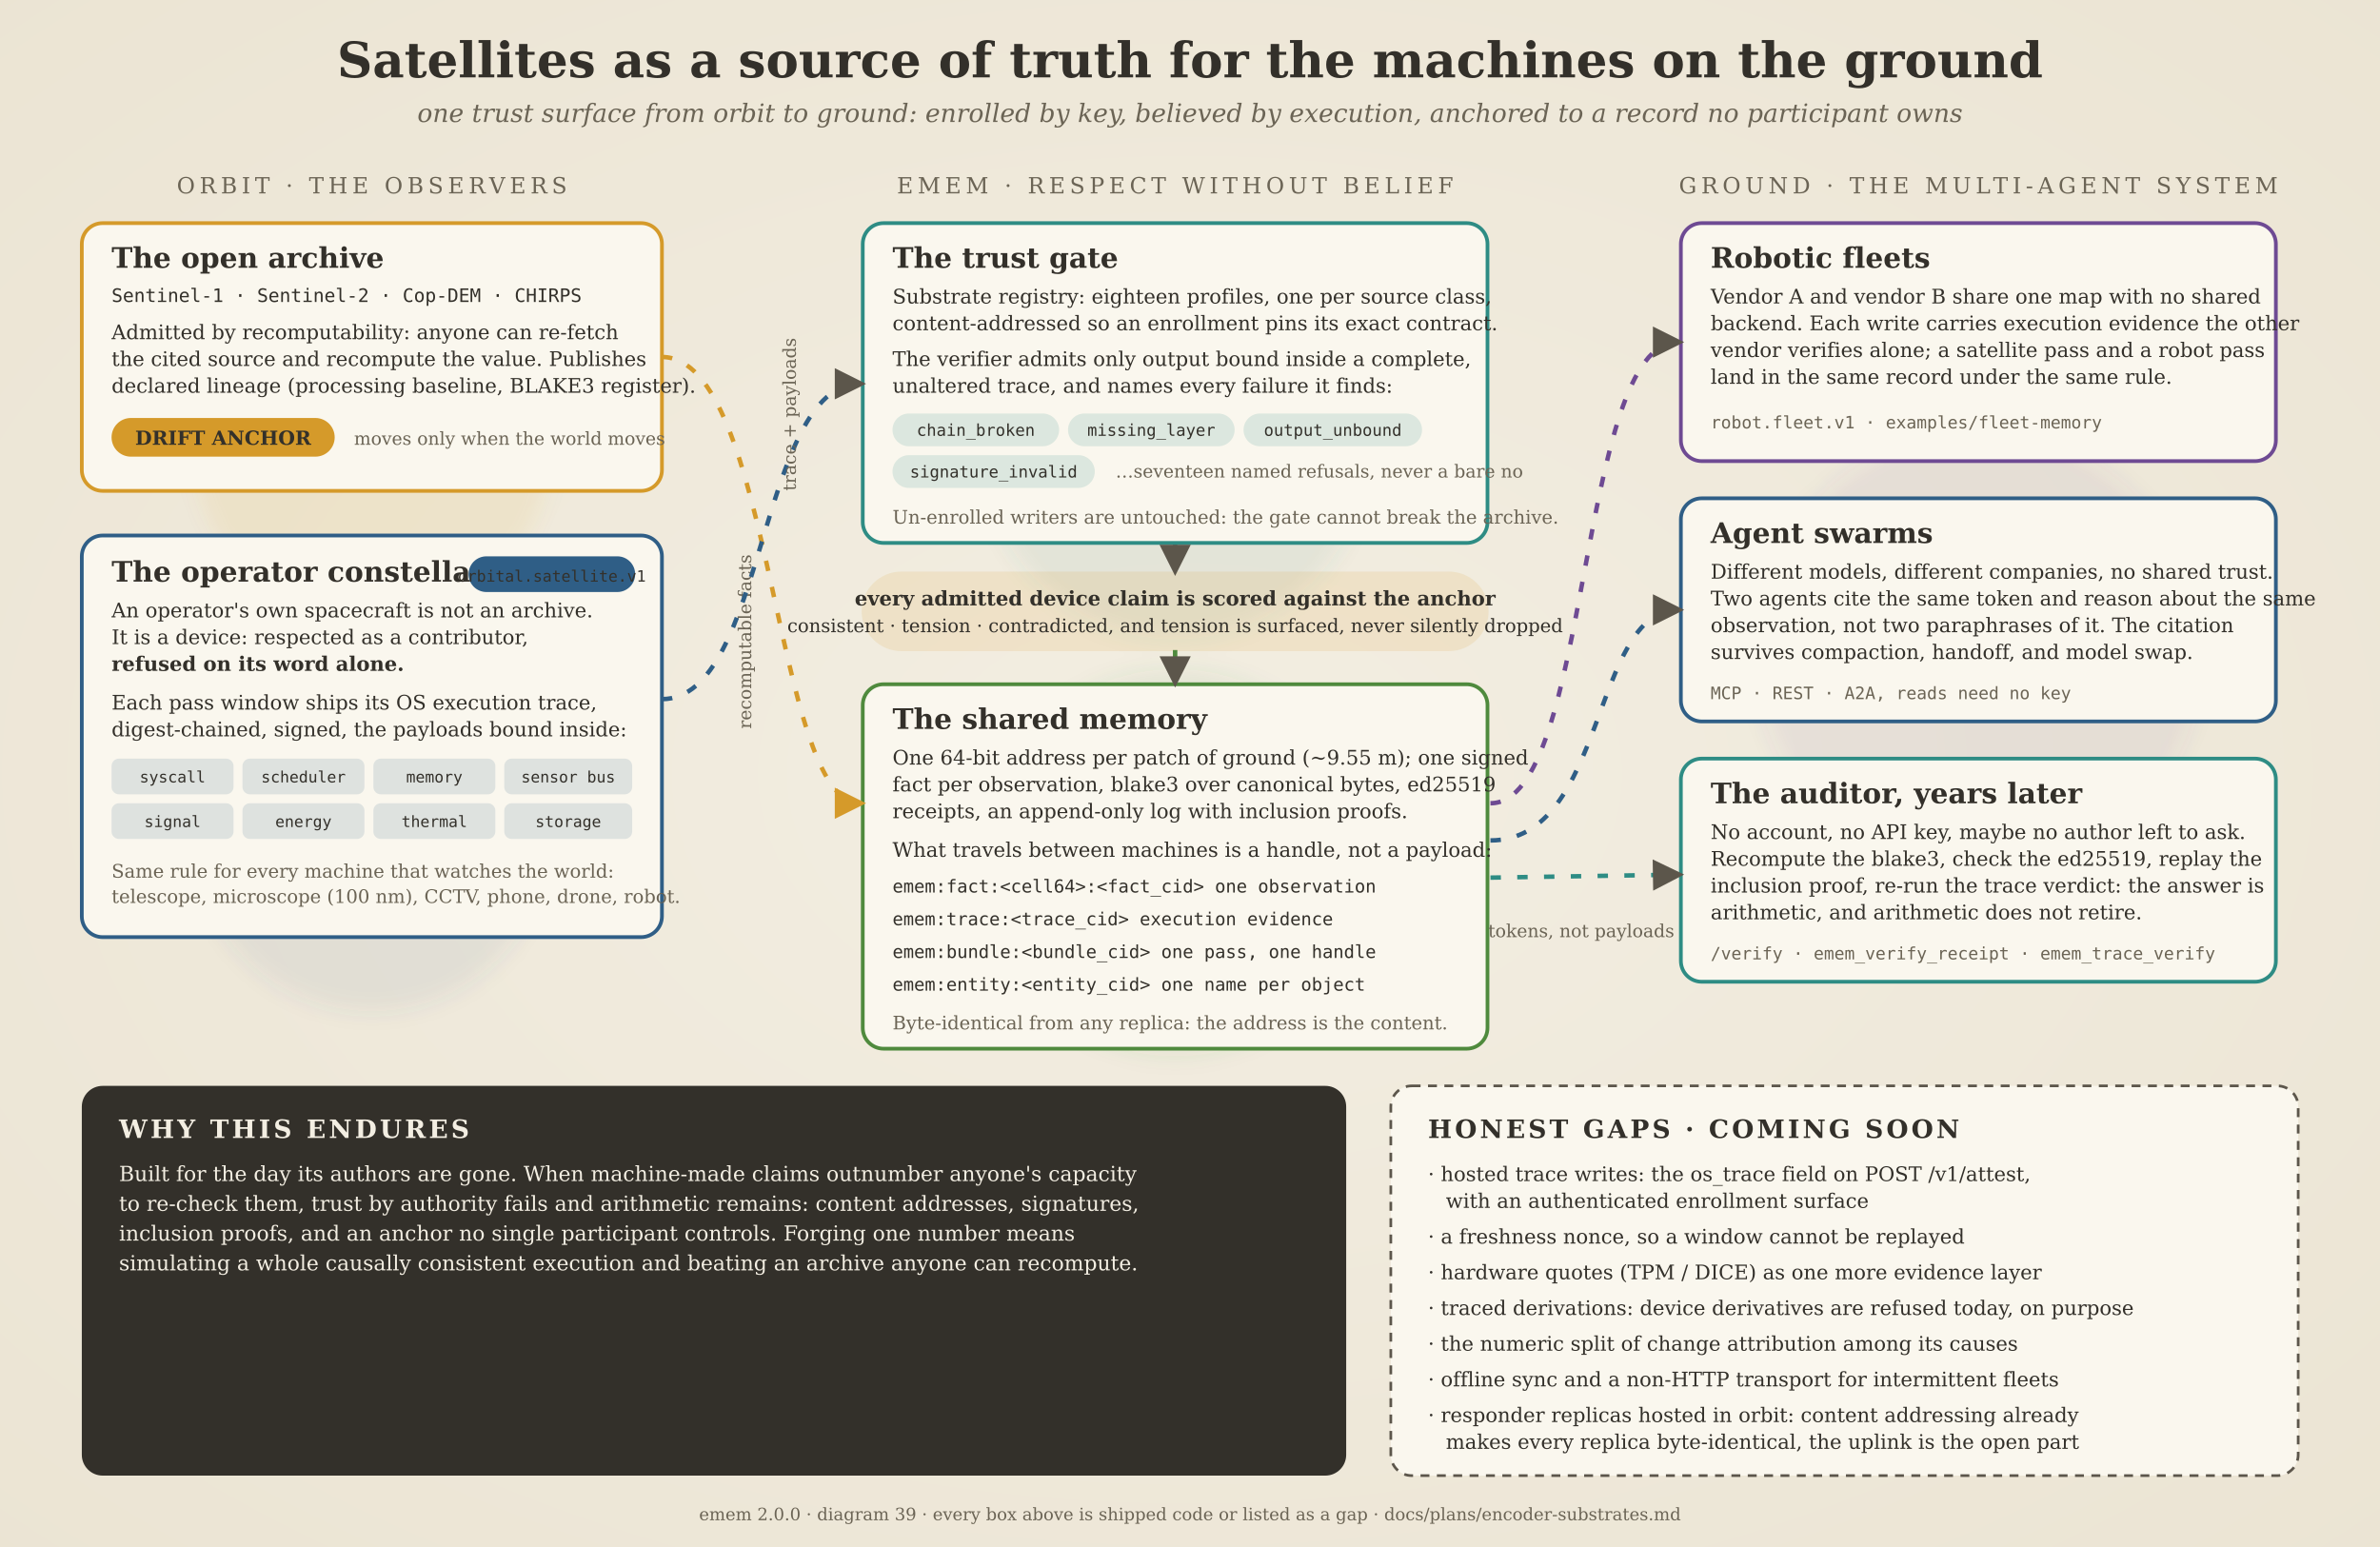
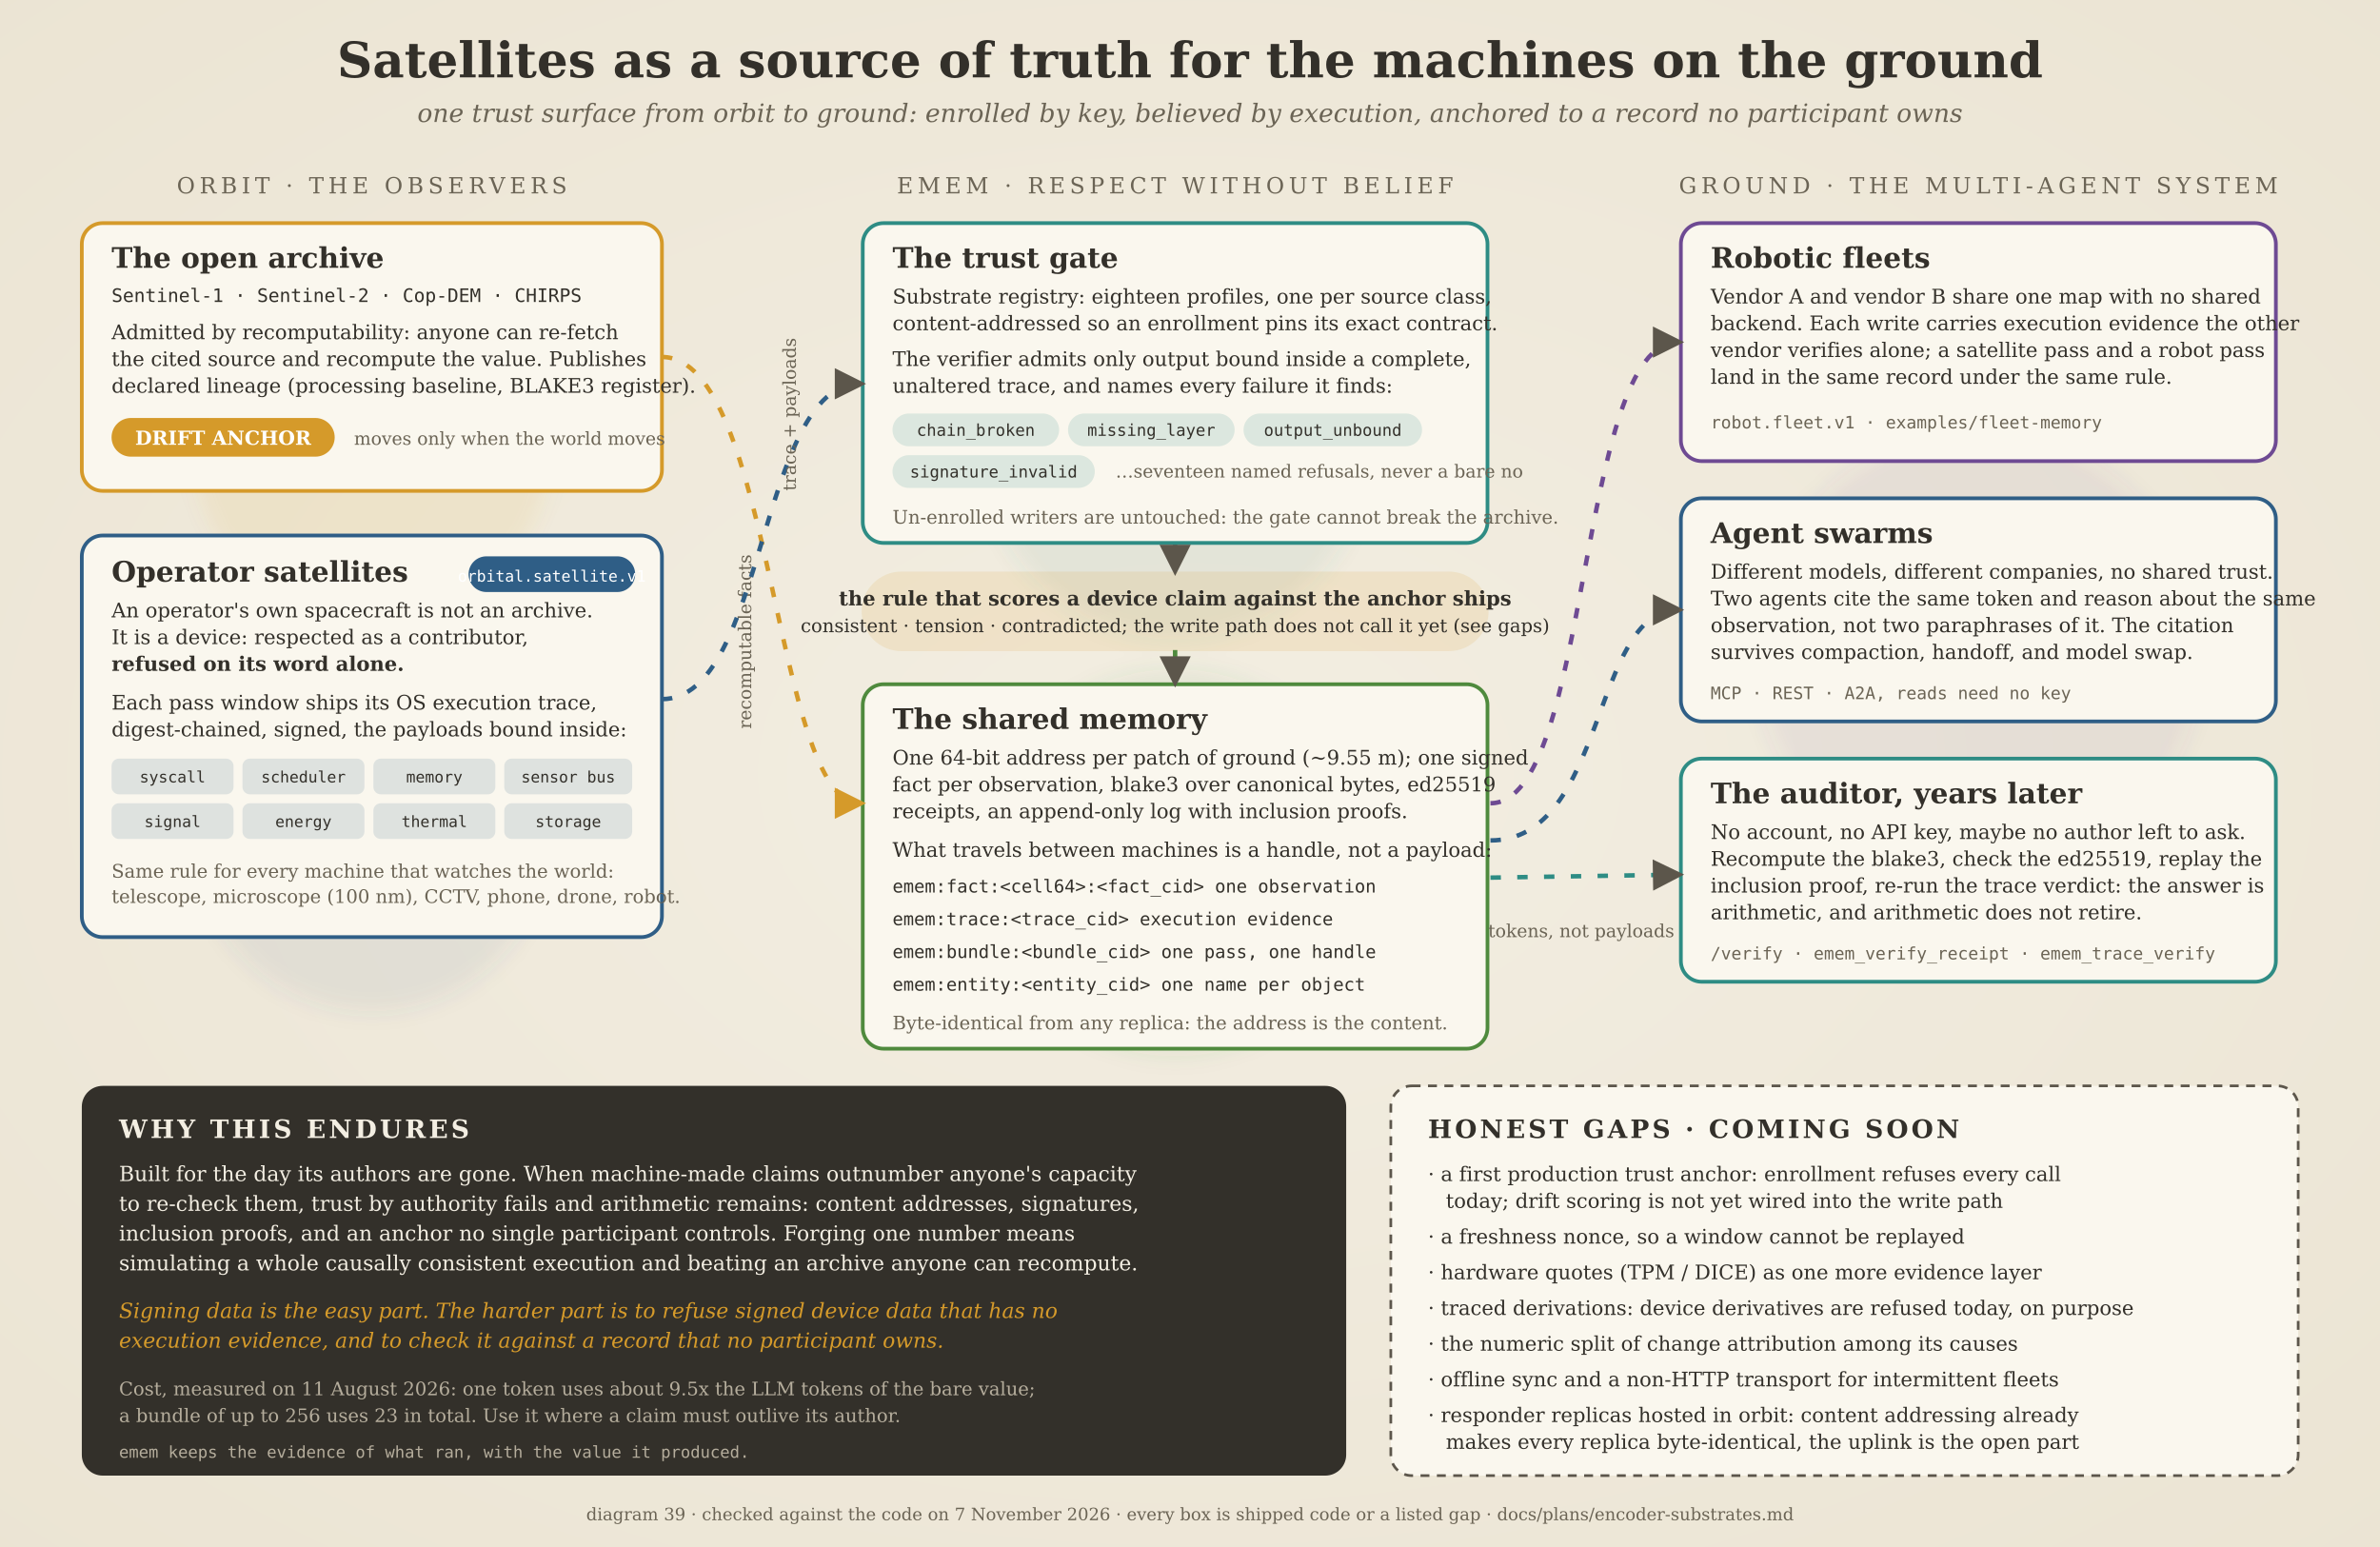
<svg xmlns="http://www.w3.org/2000/svg" viewBox="0 0 1600 1040" width="1600" height="1040" role="img" aria-label="How satellites become a source of truth for multi-agent systems and robotic fleets on the ground: two admission rules in orbit, one trust gate, one shared memory, and ground consumers who verify alone. Gaps are labeled coming soon.">
  <defs>
    <radialGradient id="paper" cx="50%" cy="50%" r="72%">
      <stop offset="0%" stop-color="#f3eee2" />
      <stop offset="100%" stop-color="#ebe4d3" />
    </radialGradient>
    <filter id="blur" x="-30%" y="-30%" width="160%" height="160%">
      <feGaussianBlur stdDeviation="7" />
    </filter>
    <marker id="arr" viewBox="0 0 10 10" refX="8" refY="5" markerWidth="7" markerHeight="7" orient="auto-start-reverse">
      <path d="M0,0 L10,5 L0,10 z" fill="#5c564b" />
    </marker>
    <marker id="arrAmber" viewBox="0 0 10 10" refX="8" refY="5" markerWidth="7" markerHeight="7" orient="auto-start-reverse">
      <path d="M0,0 L10,5 L0,10 z" fill="#d59a2a" />
    </marker>
    <style>
.flowline{stroke-dasharray:7 11;animation:emflow 1.25s linear infinite}
@keyframes emflow{to{stroke-dashoffset:-18}}
.pulse{animation:empulse 3.4s ease-in-out infinite}
@keyframes empulse{0%,100%{opacity:.35}50%{opacity:1}}
@media(prefers-reduced-motion:reduce){.flowline{animation:none}.pulse{animation:none}}
.h{font-family:Georgia,'DejaVu Serif',serif;fill:#33302a}
.m{font-family:'DejaVu Sans Mono','JetBrains Mono',ui-monospace,monospace;fill:#33302a}
.dim{fill:#6b6455}
</style>
  </defs>
  <rect width="1600" height="1040" fill="url(#paper)" />
  <g filter="url(#blur)">
    <circle cx="250" cy="300" r="120" fill="#d59a2a" opacity="0.08" />
    <circle cx="250" cy="560" r="120" fill="#2f5e86" opacity="0.08" />
    <circle cx="790" cy="300" r="130" fill="#2e8c84" opacity="0.08" />
    <circle cx="790" cy="580" r="130" fill="#4f8a3d" opacity="0.08" />
    <circle cx="1330" cy="440" r="150" fill="#6e4a93" opacity="0.07" />
  </g>
  <text x="800" y="52" text-anchor="middle" class="h" font-size="33" font-weight="bold">Satellites as a source of truth for the machines on the ground</text>
  <text x="800" y="82" text-anchor="middle" class="h dim" font-size="17" font-style="italic">one trust surface from orbit to ground: enrolled by key, believed by execution, anchored to a record no participant owns</text>
  <text x="250" y="130" text-anchor="middle" class="h dim" font-size="15" letter-spacing="3">ORBIT · THE OBSERVERS</text>
  <rect x="55" y="150" width="390" height="180" rx="14" fill="#faf7ee" stroke="#d59a2a" stroke-width="2.5" />
  <text x="75" y="180" class="h" font-size="19" font-weight="bold">The open archive</text>
  <text x="75" y="203" class="m" font-size="12.5">Sentinel-1 · Sentinel-2 · Cop-DEM · CHIRPS</text>
  <text x="75" y="228" class="h" font-size="13.5">Admitted by recomputability: anyone can re-fetch</text>
  <text x="75" y="246" class="h" font-size="13.5">the cited source and recompute the value. Publishes</text>
  <text x="75" y="264" class="h" font-size="13.5">declared lineage (processing baseline, BLAKE3 register).</text>
  <rect x="75" y="281" width="150" height="26" rx="13" fill="#d59a2a" />
-   <text x="150" y="299" text-anchor="middle" class="h" font-size="13" font-weight="bold" fill="#fff">DRIFT ANCHOR</text>
+   <text x="150" y="299" text-anchor="middle" class="h" font-size="13" font-weight="bold" style="fill:#fff">DRIFT ANCHOR</text>
  <text x="238" y="299" class="h dim" font-size="12">moves only when the world moves</text>
  <rect x="55" y="360" width="390" height="270" rx="14" fill="#faf7ee" stroke="#2f5e86" stroke-width="2.5" />
-   <text x="75" y="391" class="h" font-size="19" font-weight="bold">The operator constellation</text>
+   <text x="75" y="391" class="h" font-size="19" font-weight="bold">Operator satellites</text>
  <rect x="315" y="374" width="112" height="24" rx="12" fill="#2f5e86" />
-   <text x="371" y="391" text-anchor="middle" class="m" font-size="10.5" fill="#fff">orbital.satellite.v1</text>
+   <text x="371" y="391" text-anchor="middle" class="m" font-size="10.5" style="fill:#fff">orbital.satellite.v1</text>
  <text x="75" y="415" class="h" font-size="13.5">An operator's own spacecraft is not an archive.</text>
  <text x="75" y="433" class="h" font-size="13.5">It is a device: respected as a contributor,</text>
  <text x="75" y="451" class="h" font-size="13.5" font-weight="bold">refused on its word alone.</text>
  <text x="75" y="477" class="h" font-size="13.5">Each pass window ships its OS execution trace,</text>
  <text x="75" y="495" class="h" font-size="13.5">digest-chained, signed, the payloads bound inside:</text>
  <g class="m" font-size="10.5">
    <rect x="75" y="510" width="82" height="24" rx="5" fill="#2f5e86" opacity="0.14" />
    <text x="116" y="526" text-anchor="middle">syscall</text>
    <rect x="163" y="510" width="82" height="24" rx="5" fill="#2f5e86" opacity="0.14" />
    <text x="204" y="526" text-anchor="middle">scheduler</text>
    <rect x="251" y="510" width="82" height="24" rx="5" fill="#2f5e86" opacity="0.14" />
    <text x="292" y="526" text-anchor="middle">memory</text>
    <rect x="339" y="510" width="86" height="24" rx="5" fill="#2f5e86" opacity="0.14" />
    <text x="382" y="526" text-anchor="middle">sensor bus</text>
    <rect x="75" y="540" width="82" height="24" rx="5" fill="#2f5e86" opacity="0.14" />
    <text x="116" y="556" text-anchor="middle">signal</text>
    <rect x="163" y="540" width="82" height="24" rx="5" fill="#2f5e86" opacity="0.14" />
    <text x="204" y="556" text-anchor="middle">energy</text>
    <rect x="251" y="540" width="82" height="24" rx="5" fill="#2f5e86" opacity="0.14" />
    <text x="292" y="556" text-anchor="middle">thermal</text>
    <rect x="339" y="540" width="86" height="24" rx="5" fill="#2f5e86" opacity="0.14" />
    <text x="382" y="556" text-anchor="middle">storage</text>
  </g>
  <text x="75" y="590" class="h dim" font-size="12.5">Same rule for every machine that watches the world:</text>
  <text x="75" y="607" class="h dim" font-size="12.5">telescope, microscope (100 nm), CCTV, phone, drone, robot.</text>
  <text x="790" y="130" text-anchor="middle" class="h dim" font-size="15" letter-spacing="3">EMEM · RESPECT WITHOUT BELIEF</text>
  <rect x="580" y="150" width="420" height="215" rx="14" fill="#faf7ee" stroke="#2e8c84" stroke-width="2.5" />
  <text x="600" y="180" class="h" font-size="19" font-weight="bold">The trust gate</text>
  <text x="600" y="204" class="h" font-size="13.5">Substrate registry: eighteen profiles, one per source class,</text>
  <text x="600" y="222" class="h" font-size="13.5">content-addressed so an enrollment pins its exact contract.</text>
  <text x="600" y="246" class="h" font-size="13.5">The verifier admits only output bound inside a complete,</text>
  <text x="600" y="264" class="h" font-size="13.5">unaltered trace, and names every failure it finds:</text>
  <g class="m" font-size="11">
    <rect x="600" y="278" width="112" height="22" rx="11" fill="#2e8c84" opacity="0.15" />
    <text x="656" y="293" text-anchor="middle">chain_broken</text>
    <rect x="718" y="278" width="112" height="22" rx="11" fill="#2e8c84" opacity="0.15" />
    <text x="774" y="293" text-anchor="middle">missing_layer</text>
    <rect x="836" y="278" width="120" height="22" rx="11" fill="#2e8c84" opacity="0.15" />
    <text x="896" y="293" text-anchor="middle">output_unbound</text>
    <rect x="600" y="306" width="136" height="22" rx="11" fill="#2e8c84" opacity="0.15" />
    <text x="668" y="321" text-anchor="middle">signature_invalid</text>
    <text x="750" y="321" class="h dim" font-size="12">…seventeen named refusals, never a bare no</text>
  </g>
  <text x="600" y="352" class="h dim" font-size="12.5">Un-enrolled writers are untouched: the gate cannot break the archive.</text>
  <rect x="580" y="385" width="420" height="52" rx="26" fill="#d59a2a" opacity="0.13" stroke="#d59a2a" stroke-width="1.5" />
-   <text x="790" y="407" text-anchor="middle" class="h" font-size="13.5" font-weight="bold">every admitted device claim is scored against the anchor</text>
-   <text x="790" y="425" text-anchor="middle" class="h" font-size="12.5">consistent · tension · contradicted, and tension is surfaced, never silently dropped</text>
+   <text x="790" y="407" text-anchor="middle" class="h" font-size="13.5" font-weight="bold">the rule that scores a device claim against the anchor ships</text>
+   <text x="790" y="425" text-anchor="middle" class="h" font-size="12.5">consistent · tension · contradicted; the write path does not call it yet (see gaps)</text>
  <rect x="580" y="460" width="420" height="245" rx="14" fill="#faf7ee" stroke="#4f8a3d" stroke-width="2.5" />
  <text x="600" y="490" class="h" font-size="19" font-weight="bold">The shared memory</text>
  <text x="600" y="514" class="h" font-size="13.5">One 64-bit address per patch of ground (~9.55 m); one signed</text>
  <text x="600" y="532" class="h" font-size="13.5">fact per observation, blake3 over canonical bytes, ed25519</text>
  <text x="600" y="550" class="h" font-size="13.5">receipts, an append-only log with inclusion proofs.</text>
  <text x="600" y="576" class="h" font-size="13.5">What travels between machines is a handle, not a payload:</text>
  <g class="m" font-size="12">
    <text x="600" y="600">emem:fact:&lt;cell64&gt;:&lt;fact_cid&gt;  one observation</text>
    <text x="600" y="622">emem:trace:&lt;trace_cid&gt;       execution evidence</text>
    <text x="600" y="644">emem:bundle:&lt;bundle_cid&gt;     one pass, one handle</text>
    <text x="600" y="666">emem:entity:&lt;entity_cid&gt;     one name per object</text>
  </g>
  <text x="600" y="692" class="h dim" font-size="12.5">Byte-identical from any replica: the address is the content.</text>
  <text x="1330" y="130" text-anchor="middle" class="h dim" font-size="15" letter-spacing="3">GROUND · THE MULTI-AGENT SYSTEM</text>
  <rect x="1130" y="150" width="400" height="160" rx="14" fill="#faf7ee" stroke="#6e4a93" stroke-width="2.5" />
  <text x="1150" y="180" class="h" font-size="19" font-weight="bold">Robotic fleets</text>
  <text x="1150" y="204" class="h" font-size="13.5">Vendor A and vendor B share one map with no shared</text>
  <text x="1150" y="222" class="h" font-size="13.5">backend. Each write carries execution evidence the other</text>
  <text x="1150" y="240" class="h" font-size="13.5">vendor verifies alone; a satellite pass and a robot pass</text>
  <text x="1150" y="258" class="h" font-size="13.5">land in the same record under the same rule.</text>
  <text x="1150" y="288" class="m dim" font-size="11.5">robot.fleet.v1 · examples/fleet-memory</text>
  <rect x="1130" y="335" width="400" height="150" rx="14" fill="#faf7ee" stroke="#2f5e86" stroke-width="2.5" />
  <text x="1150" y="365" class="h" font-size="19" font-weight="bold">Agent swarms</text>
  <text x="1150" y="389" class="h" font-size="13.5">Different models, different companies, no shared trust.</text>
  <text x="1150" y="407" class="h" font-size="13.5">Two agents cite the same token and reason about the same</text>
  <text x="1150" y="425" class="h" font-size="13.5">observation, not two paraphrases of it. The citation</text>
  <text x="1150" y="443" class="h" font-size="13.5">survives compaction, handoff, and model swap.</text>
  <text x="1150" y="470" class="m dim" font-size="11.5">MCP · REST · A2A, reads need no key</text>
  <rect x="1130" y="510" width="400" height="150" rx="14" fill="#faf7ee" stroke="#2e8c84" stroke-width="2.5" />
  <text x="1150" y="540" class="h" font-size="19" font-weight="bold">The auditor, years later</text>
  <text x="1150" y="564" class="h" font-size="13.5">No account, no API key, maybe no author left to ask.</text>
  <text x="1150" y="582" class="h" font-size="13.5">Recompute the blake3, check the ed25519, replay the</text>
  <text x="1150" y="600" class="h" font-size="13.5">inclusion proof, re-run the trace verdict: the answer is</text>
  <text x="1150" y="618" class="h" font-size="13.5">arithmetic, and arithmetic does not retire.</text>
  <text x="1150" y="645" class="m dim" font-size="11.5">/verify · emem_verify_receipt · emem_trace_verify</text>
  <path class="flowline" d="M445,240 C520,240 520,540 578,540" fill="none" stroke="#d59a2a" stroke-width="3" marker-end="url(#arrAmber)" />
  <text x="505" y="490" class="h dim" font-size="12" transform="rotate(-90 505 490)">recomputable facts</text>
  <path class="flowline" d="M445,470 C515,470 510,258 578,258" fill="none" stroke="#2f5e86" stroke-width="3" marker-end="url(#arr)" />
  <text x="535" y="330" class="h dim" font-size="12" transform="rotate(-90 535 330)">trace + payloads</text>
  <path class="flowline" d="M790,365 L790,383" fill="none" stroke="#2e8c84" stroke-width="3" marker-end="url(#arr)" />
  <path class="flowline" d="M790,437 L790,458" fill="none" stroke="#4f8a3d" stroke-width="3" marker-end="url(#arr)" />
  <path class="flowline" d="M1002,540 C1070,540 1060,230 1128,230" fill="none" stroke="#6e4a93" stroke-width="3" marker-end="url(#arr)" />
  <path class="flowline" d="M1002,565 C1080,565 1070,410 1128,410" fill="none" stroke="#2f5e86" stroke-width="3" marker-end="url(#arr)" />
  <path class="flowline" d="M1002,590 L1128,588" fill="none" stroke="#2e8c84" stroke-width="3" marker-end="url(#arr)" />
  <text x="1063" y="630" text-anchor="middle" class="h dim" font-size="12">tokens, not payloads</text>
  <rect x="55" y="730" width="850" height="262" rx="14" fill="#33302a" />
  <text x="80" y="765" class="h" font-size="17" font-weight="bold" style="fill:#f3eee2" letter-spacing="2">WHY THIS ENDURES</text>
  <text x="80" y="794" class="h" font-size="14" style="fill:#f3eee2">Built for the day its authors are gone. When machine-made claims outnumber anyone's capacity</text>
  <text x="80" y="814" class="h" font-size="14" style="fill:#f3eee2">to re-check them, trust by authority fails and arithmetic remains: content addresses, signatures,</text>
  <text x="80" y="834" class="h" font-size="14" style="fill:#f3eee2">inclusion proofs, and an anchor no single participant controls. Forging one number means</text>
  <text x="80" y="854" class="h" font-size="14" style="fill:#f3eee2">simulating a whole causally consistent execution and beating an archive anyone can recompute.</text>
-   <text x="80" y="886" class="h" font-size="14" font-style="italic" fill="#d59a2a">Is this worth it, or just the obvious? The obvious part is signing data. The earned part is</text>
-   <text x="80" y="906" class="h" font-size="14" font-style="italic" fill="#d59a2a">refusing signed data without execution evidence, and anchoring it to a record no one owns.</text>
-   <text x="80" y="938" class="h" font-size="12.5" fill="#b5ad9c">Honest cost, measured against our own interest: a token spends ~5.8x the context of the bare</text>
-   <text x="80" y="956" class="h" font-size="12.5" fill="#b5ad9c">number. It pays only where a claim must outlive its author and be checked without trust.</text>
-   <text x="80" y="980" class="m" font-size="11" fill="#b5ad9c">not memory. evidence of what actually happened.</text>
+   <text x="80" y="886" class="h" font-size="14" font-style="italic" style="fill:#d59a2a">Signing data is the easy part. The harder part is to refuse signed device data that has no</text>
+   <text x="80" y="906" class="h" font-size="14" font-style="italic" style="fill:#d59a2a">execution evidence, and to check it against a record that no participant owns.</text>
+   <text x="80" y="938" class="h" font-size="12.5" style="fill:#b5ad9c">Cost, measured on 11 August 2026: one token uses about 9.5x the LLM tokens of the bare value;</text>
+   <text x="80" y="956" class="h" font-size="12.5" style="fill:#b5ad9c">a bundle of up to 256 uses 23 in total. Use it where a claim must outlive its author.</text>
+   <text x="80" y="980" class="m" font-size="11" style="fill:#b5ad9c">emem keeps the evidence of what ran, with the value it produced.</text>
  <rect x="935" y="730" width="610" height="262" rx="14" fill="#faf7ee" stroke="#5c564b" stroke-width="1.8" stroke-dasharray="6 5" />
  <text x="960" y="765" class="h" font-size="17" font-weight="bold" letter-spacing="2">HONEST GAPS · COMING SOON</text>
  <g class="h" font-size="13.5">
-     <text x="960" y="794">· hosted trace writes: the os_trace field on POST /v1/attest,</text>
-     <text x="972" y="812">with an authenticated enrollment surface</text>
+     <text x="960" y="794">· a first production trust anchor: enrollment refuses every call</text>
+     <text x="972" y="812">today; drift scoring is not yet wired into the write path</text>
    <text x="960" y="836">· a freshness nonce, so a window cannot be replayed</text>
    <text x="960" y="860">· hardware quotes (TPM / DICE) as one more evidence layer</text>
    <text x="960" y="884">· traced derivations: device derivatives are refused today, on purpose</text>
    <text x="960" y="908">· the numeric split of change attribution among its causes</text>
    <text x="960" y="932">· offline sync and a non-HTTP transport for intermittent fleets</text>
    <text x="960" y="956">· responder replicas hosted in orbit: content addressing already</text>
    <text x="972" y="974">makes every replica byte-identical, the uplink is the open part</text>
  </g>
-   <text x="800" y="1022" text-anchor="middle" class="h dim" font-size="11.5">emem 2.0.0 · diagram 39 · every box above is shipped code or listed as a gap · docs/plans/encoder-substrates.md</text>
+   <text x="800" y="1022" text-anchor="middle" class="h dim" font-size="11.5">diagram 39 · checked against the code on 7 November 2026 · every box is shipped code or a listed gap · docs/plans/encoder-substrates.md</text>
</svg>
